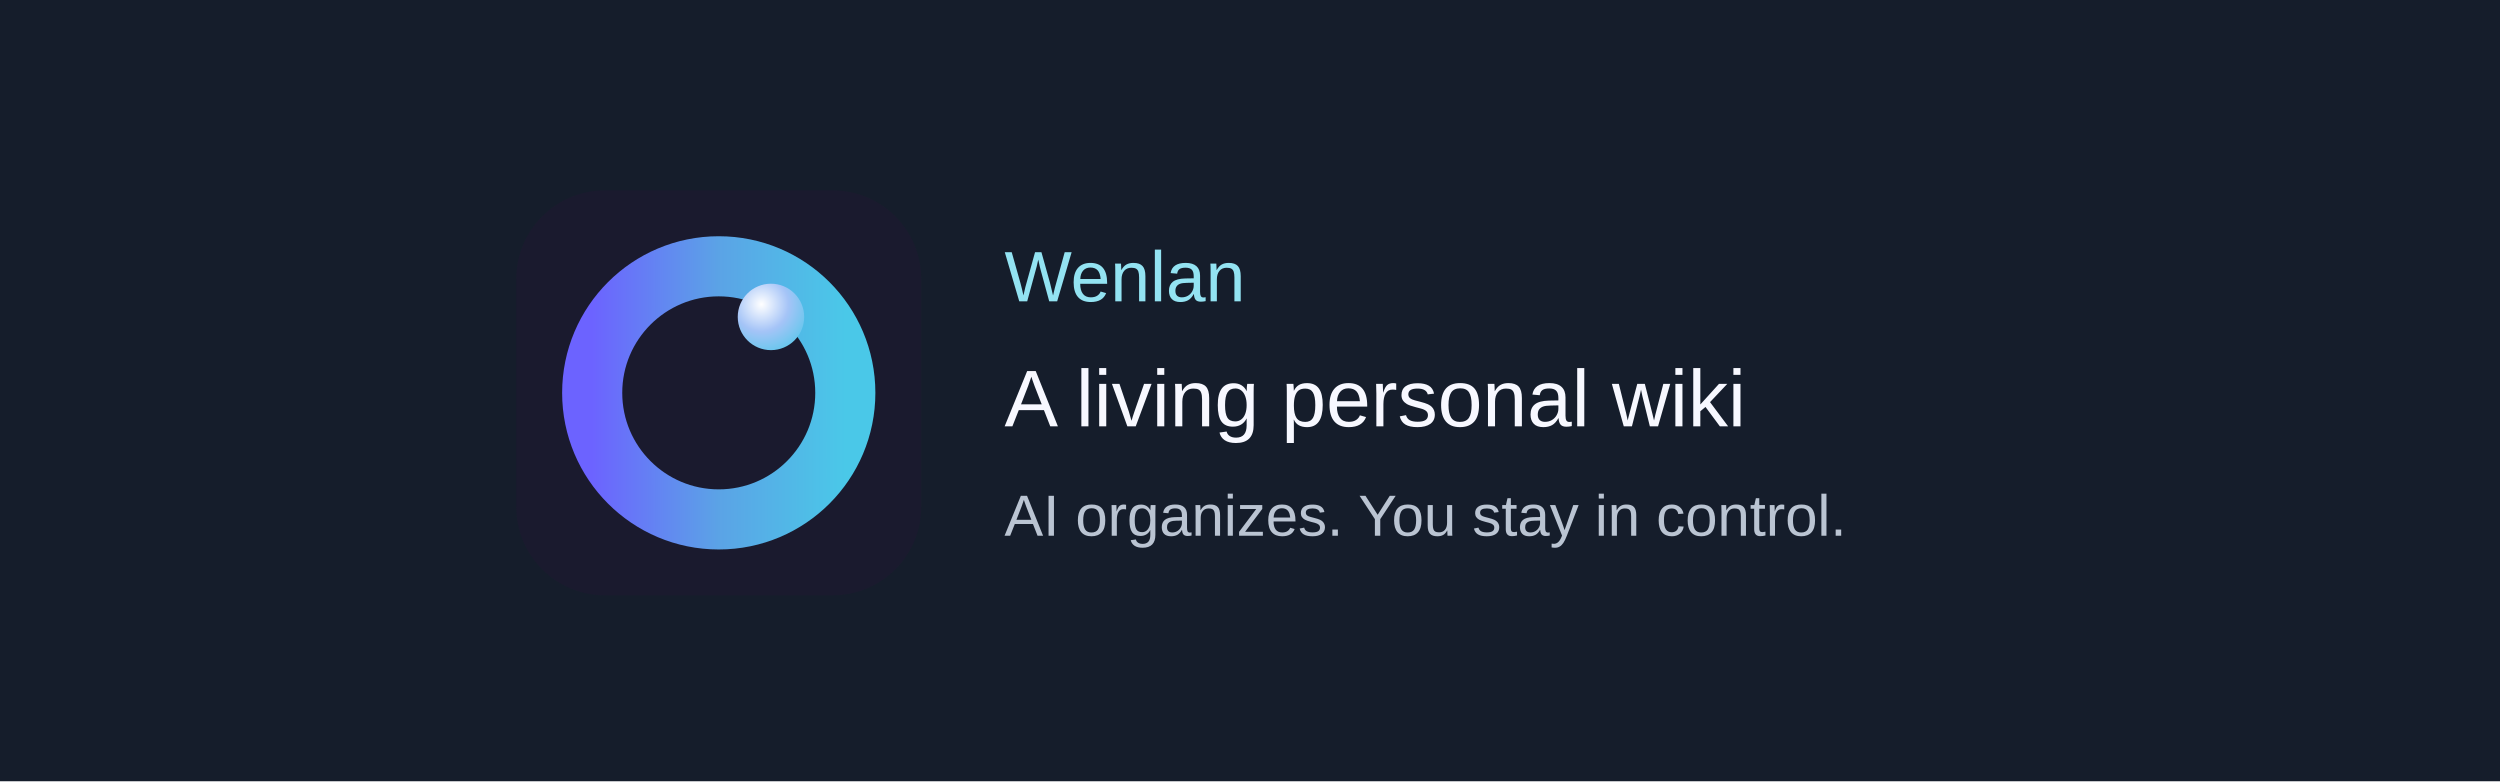
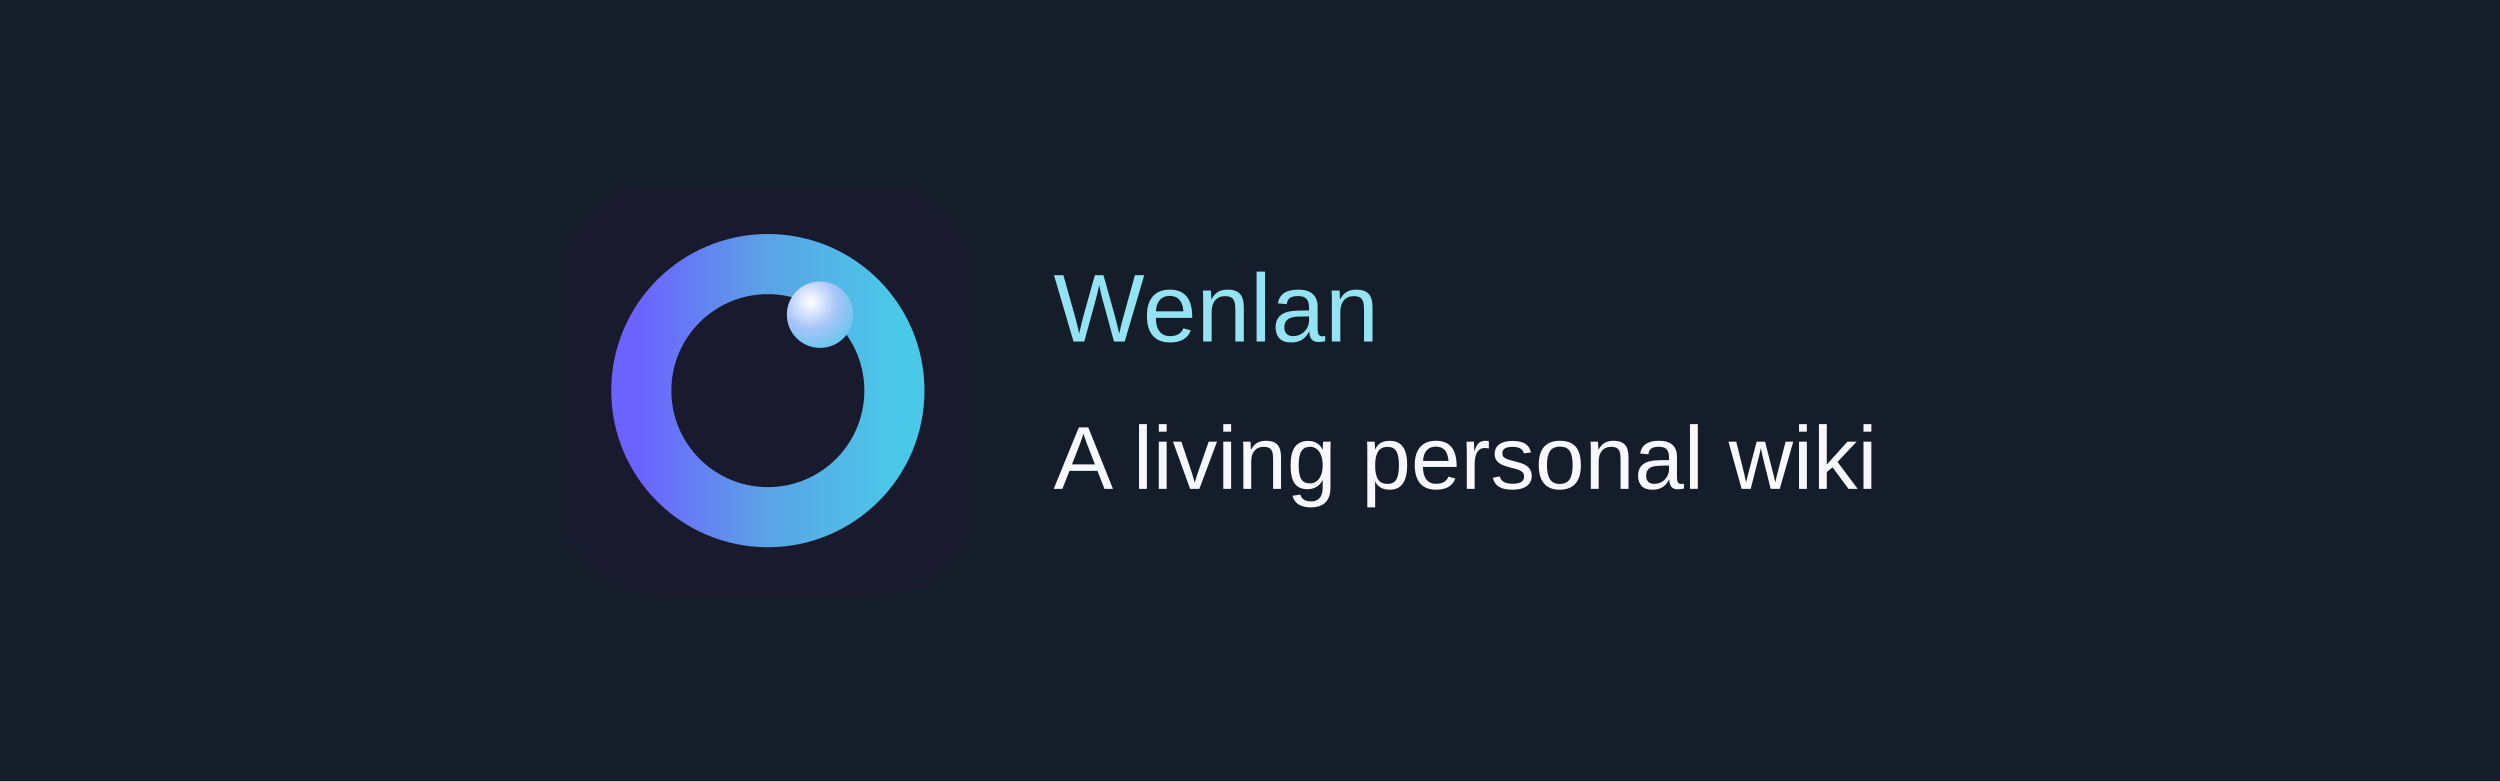
<svg xmlns="http://www.w3.org/2000/svg" width="1120" height="350" viewBox="0 0 1120 350" fill="none" role="img" aria-labelledby="title desc">
  <rect width="1120" height="350" fill="#151D2B" />
-   <g transform="translate(150 22)">
-     <g transform="translate(81.28 63.28) scale(0.354375)">
+   <g transform="translate(172 0)">
+     <g transform="translate(81.28 84.28) scale(0.354375)">
      <rect width="512" height="512" rx="112" fill="#1A1A2E" />
      <circle cx="256" cy="256" r="160" fill="none" stroke="url(#banner-en-desktop-ring)" stroke-width="76" />
      <circle cx="322" cy="160" r="42" fill="url(#banner-en-desktop-orb)" />
    </g>
-     <text x="300" y="113" fill="#93E3F2" font-size="32" font-weight="500" text-anchor="start">
+     <text x="300" y="153" fill="#93E3F2" font-size="43.2" font-weight="500" text-anchor="start">
      <tspan font-family="-apple-system, BlinkMacSystemFont, &quot;SF Pro Display&quot;, &quot;Helvetica Neue&quot;, Arial, sans-serif">Wenlan</tspan>
    </text>
-     <text x="300" y="169" fill="#F7F8FF" font-family="-apple-system, BlinkMacSystemFont, &quot;SF Pro Display&quot;, &quot;Helvetica Neue&quot;, Arial, sans-serif" font-size="36" font-weight="500" text-anchor="start">A living personal wiki</text>
-     <text x="300" y="218" fill="#BAC4D2" font-family="-apple-system, BlinkMacSystemFont, &quot;SF Pro Display&quot;, &quot;Helvetica Neue&quot;, Arial, sans-serif" font-size="26" font-weight="400" text-anchor="start">AI organizes. You stay in control.</text>
+     <text x="300" y="219" fill="#F7F8FF" font-family="-apple-system, BlinkMacSystemFont, &quot;SF Pro Display&quot;, &quot;Helvetica Neue&quot;, Arial, sans-serif" font-size="40" font-weight="500" text-anchor="start">A living personal wiki</text>
  </g>
  <defs>
    <linearGradient id="banner-en-desktop-ring" x1="96" y1="256" x2="416" y2="256" gradientUnits="userSpaceOnUse">
      <stop stop-color="#6C63FF" />
      <stop offset="0.5" stop-color="#5BA3E6" />
      <stop offset="1" stop-color="#4AC8E8" />
    </linearGradient>
    <radialGradient id="banner-en-desktop-orb" cx="0" cy="0" r="1" gradientUnits="userSpaceOnUse" gradientTransform="translate(310 144) rotate(52.125) scale(76.0263)">
      <stop stop-color="#FFFFFF" />
      <stop offset="0.45" stop-color="#A5C4F7" />
      <stop offset="1" stop-color="#4AC8E8" />
    </radialGradient>
  </defs>
</svg>
